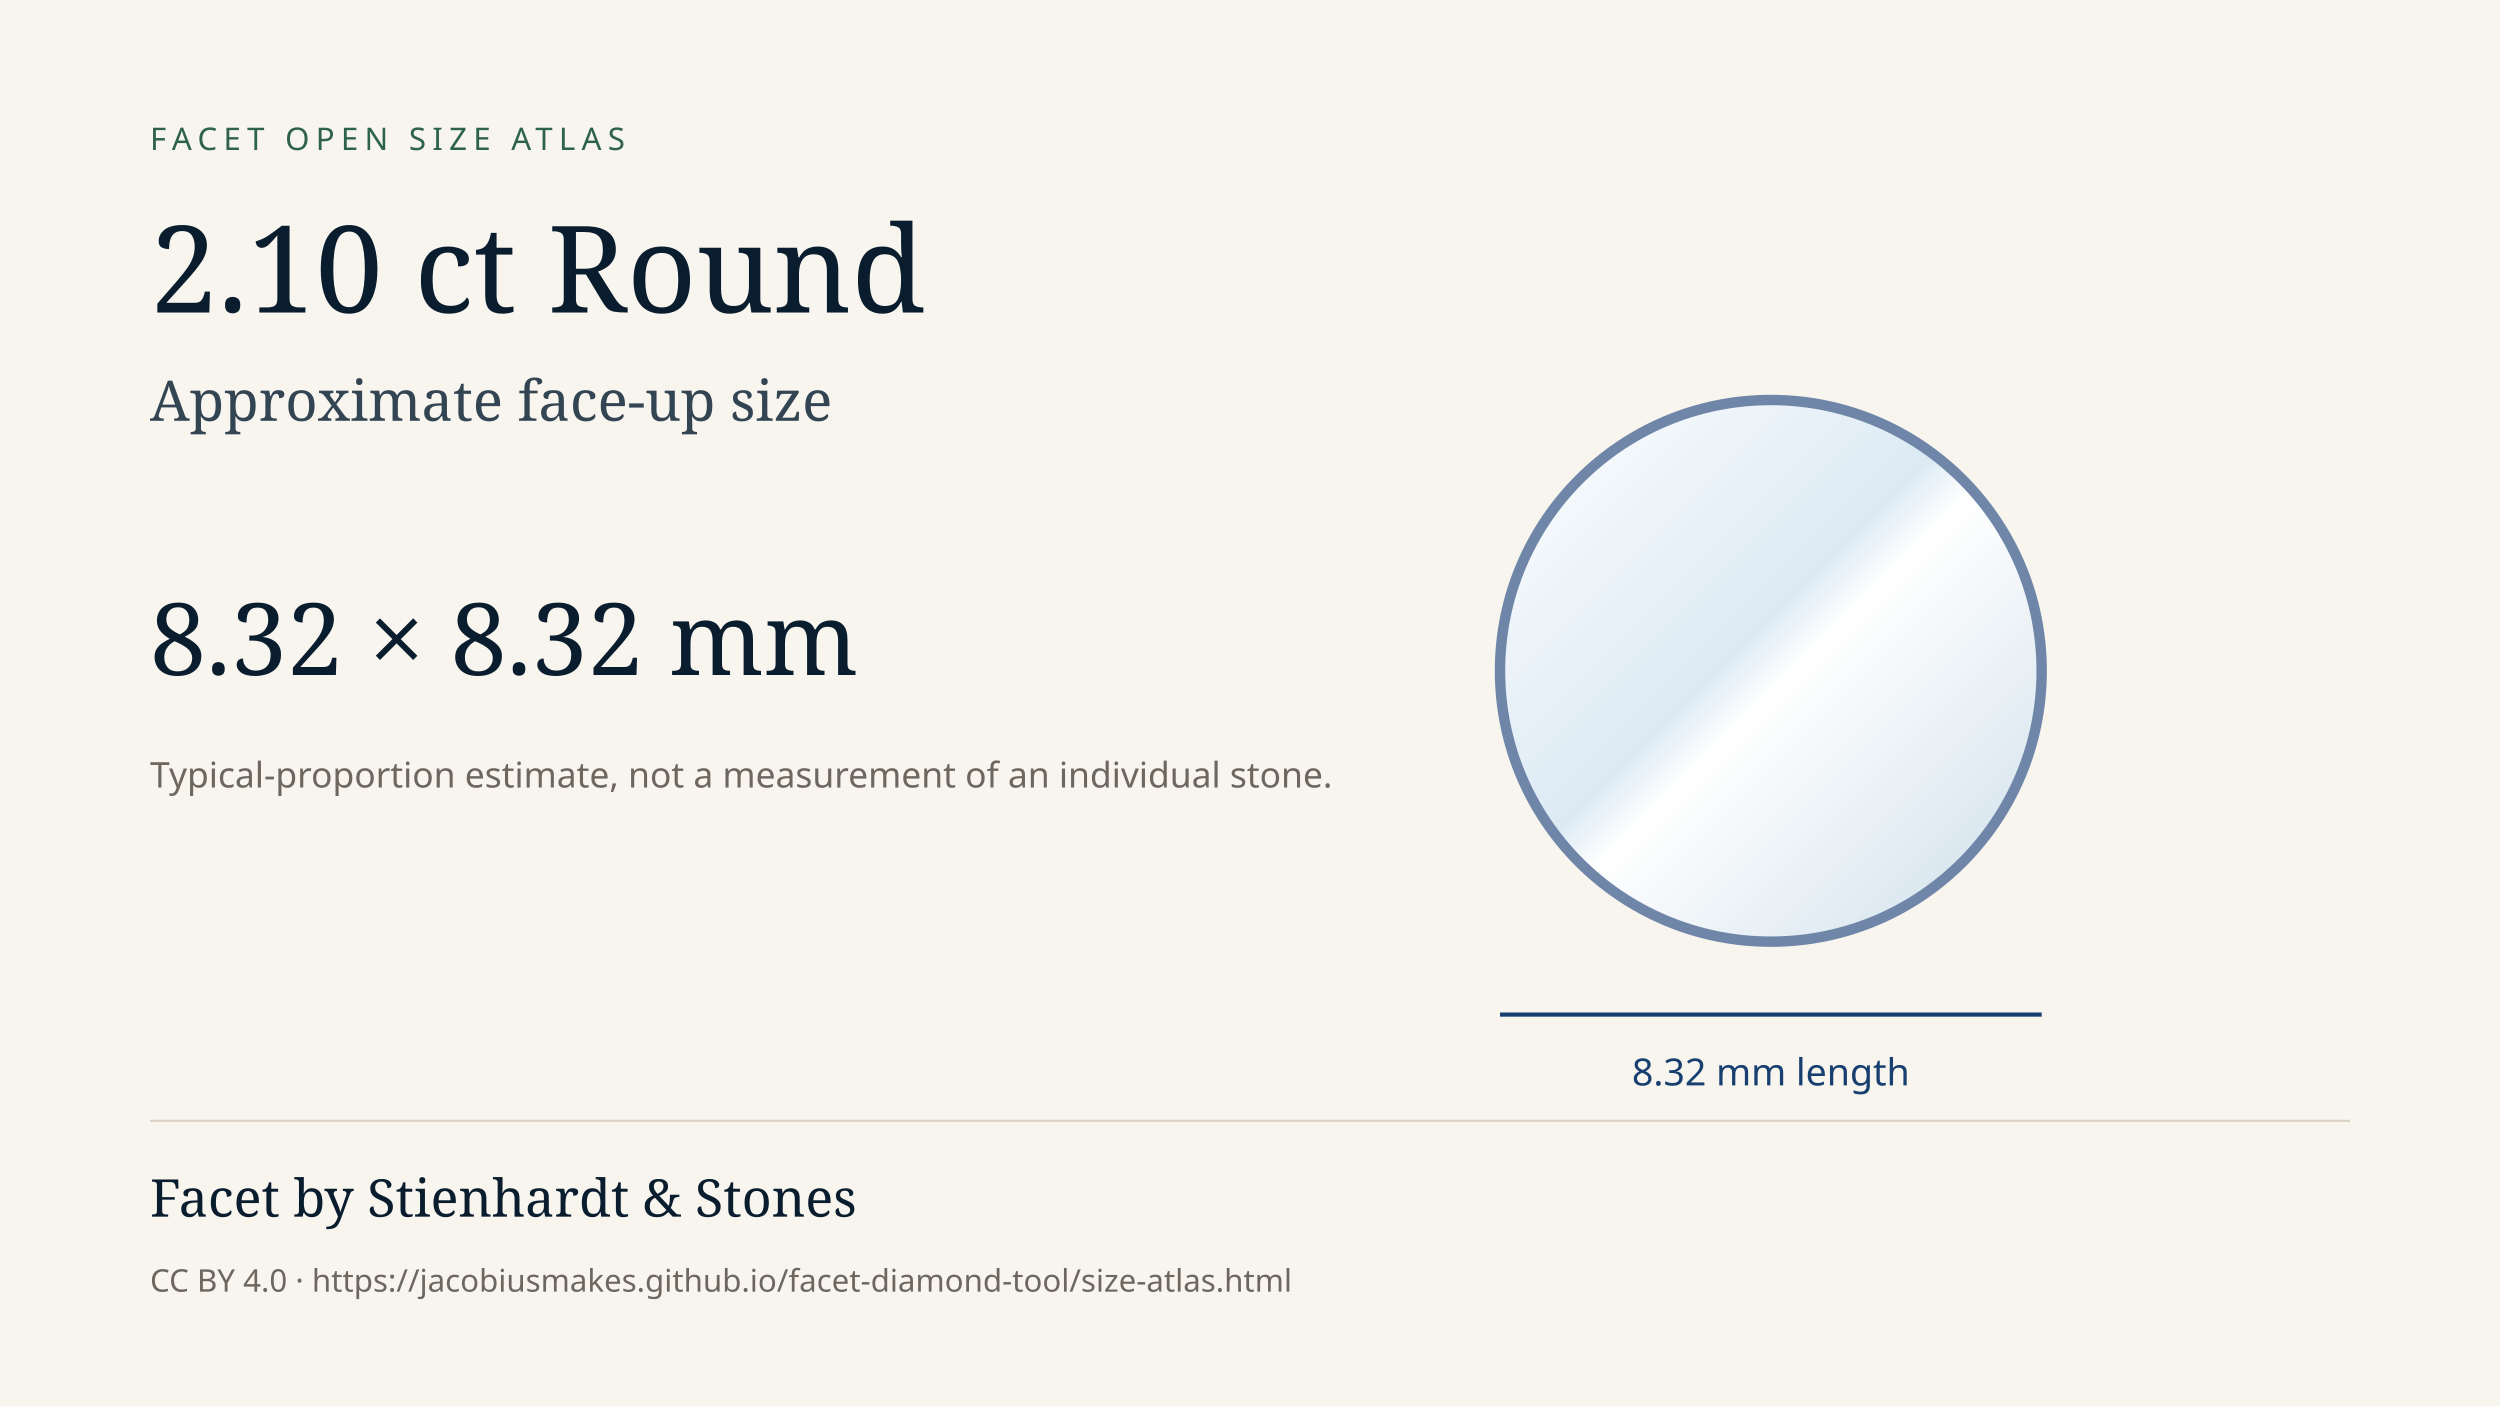
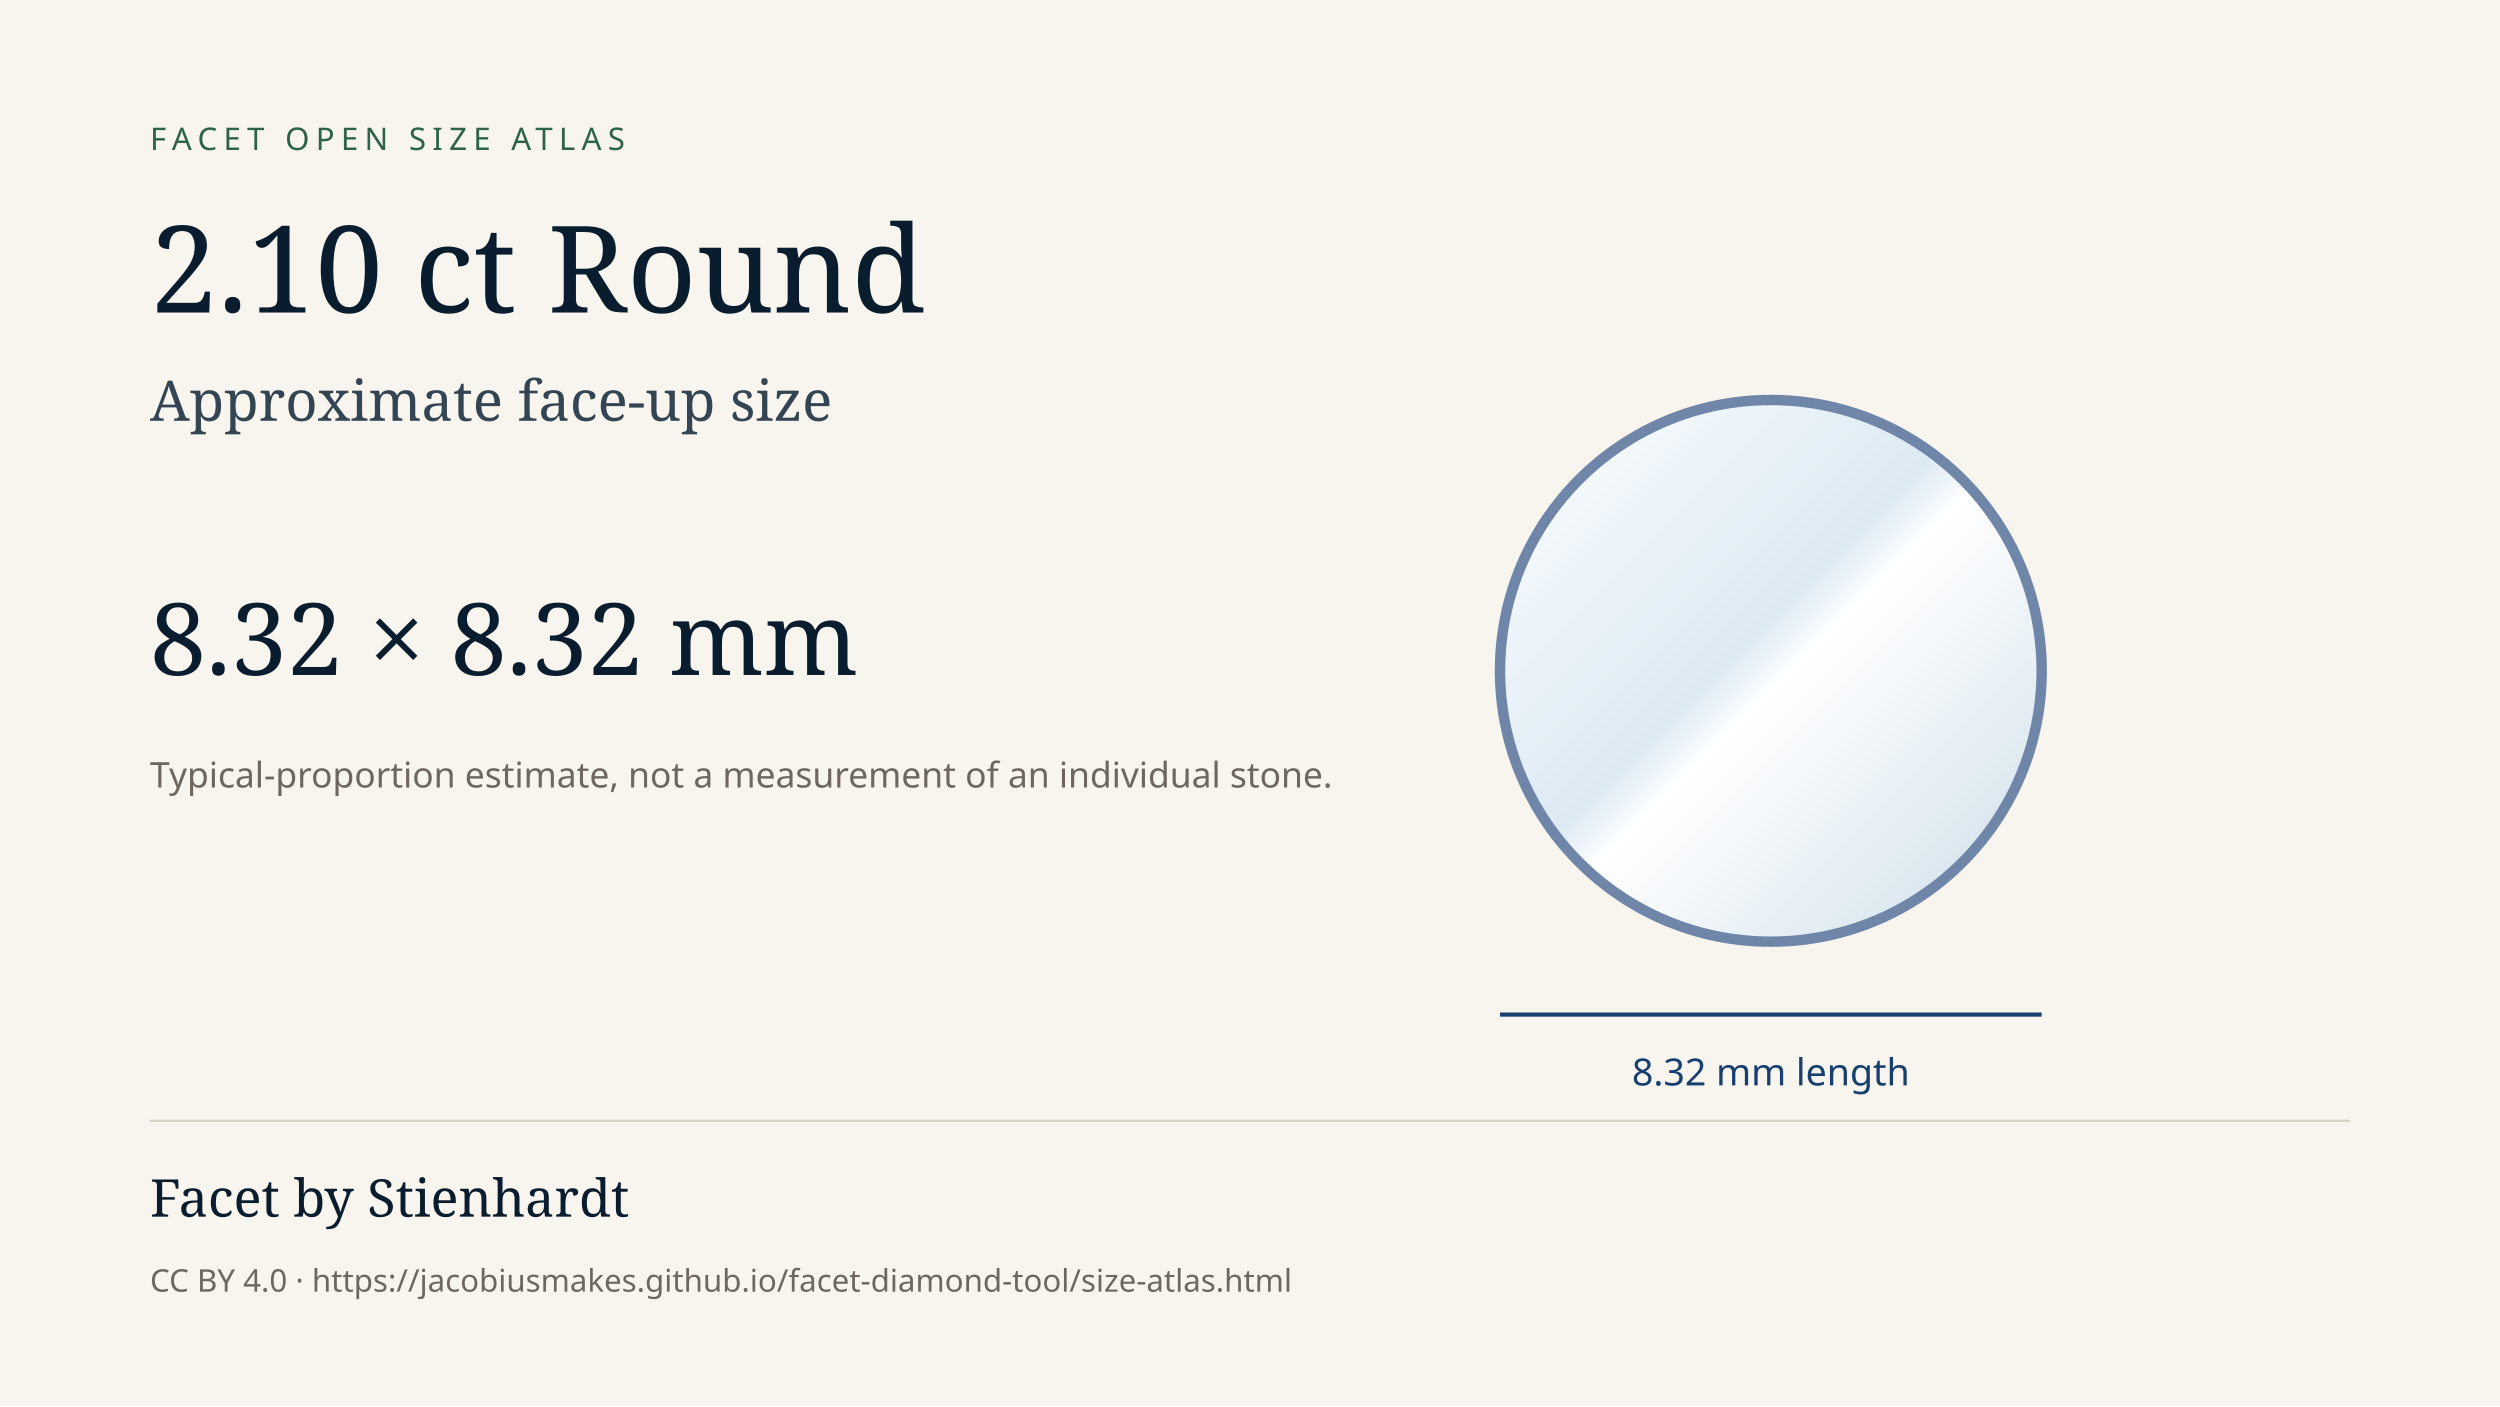
<svg xmlns="http://www.w3.org/2000/svg" width="1200" height="675" viewBox="0 0 1200 675" role="img" aria-labelledby="title description">
  <defs>
    <linearGradient id="paper" x1="0" y1="0" x2="1" y2="1">
      <stop stop-color="#fffdfa" />
      <stop offset="1" stop-color="#edf3f7" />
    </linearGradient>
    <linearGradient id="stone" x1="0" y1="0" x2="1" y2="1">
      <stop stop-color="#ffffff" />
      <stop offset="0.45" stop-color="#dceaf4" />
      <stop offset="0.52" stop-color="#ffffff" />
      <stop offset="1" stop-color="#cbdde9" />
    </linearGradient>
  </defs>
  <rect width="1200" height="675" fill="#f8f5ef" />
  <text x="72" y="72" fill="#2e624b" font-family="Verdana, sans-serif" font-size="15" letter-spacing="3">FACET OPEN SIZE ATLAS</text>
  <text x="72" y="150" fill="#091d2e" font-family="Georgia, serif" font-size="58">2.10 ct Round</text>
  <text x="72" y="202" fill="#334553" font-family="Georgia, serif" font-size="27">Approximate face-up size</text>
  <g fill="url(#stone)" stroke="#6f86a8" stroke-width="5">
    <ellipse cx="850" cy="322" rx="130.0" ry="130.0" />
  </g>
  <line x1="720.0" y1="487.0" x2="980.0" y2="487.0" stroke="#173f70" stroke-width="2" />
  <text x="850" y="521.0" fill="#173f70" text-anchor="middle" font-family="Verdana, sans-serif" font-size="18">8.32 mm length</text>
  <text x="72" y="324" fill="#091d2e" font-family="Georgia, serif" font-size="48">8.32 × 8.32 mm</text>
  <text x="72" y="378" fill="#6d675f" font-family="Verdana, sans-serif" font-size="17">Typical-proportion estimate, not a measurement of an individual stone.</text>
  <line x1="72" y1="538" x2="1128" y2="538" stroke="#d9d1c4" />
-   <text x="72" y="584" fill="#091d2e" font-family="Georgia, serif" font-size="25">Facet by Stienhardt &amp; Stones</text>
+   <text x="72" y="584" fill="#091d2e" font-family="Georgia, serif" font-size="25">Facet by Stienhardt</text>
  <text x="72" y="620" fill="#6d675f" font-family="Verdana, sans-serif" font-size="15">CC BY 4.0 · https://jacobiusmakes.github.io/facet-diamond-tool/size-atlas.html</text>
</svg>
